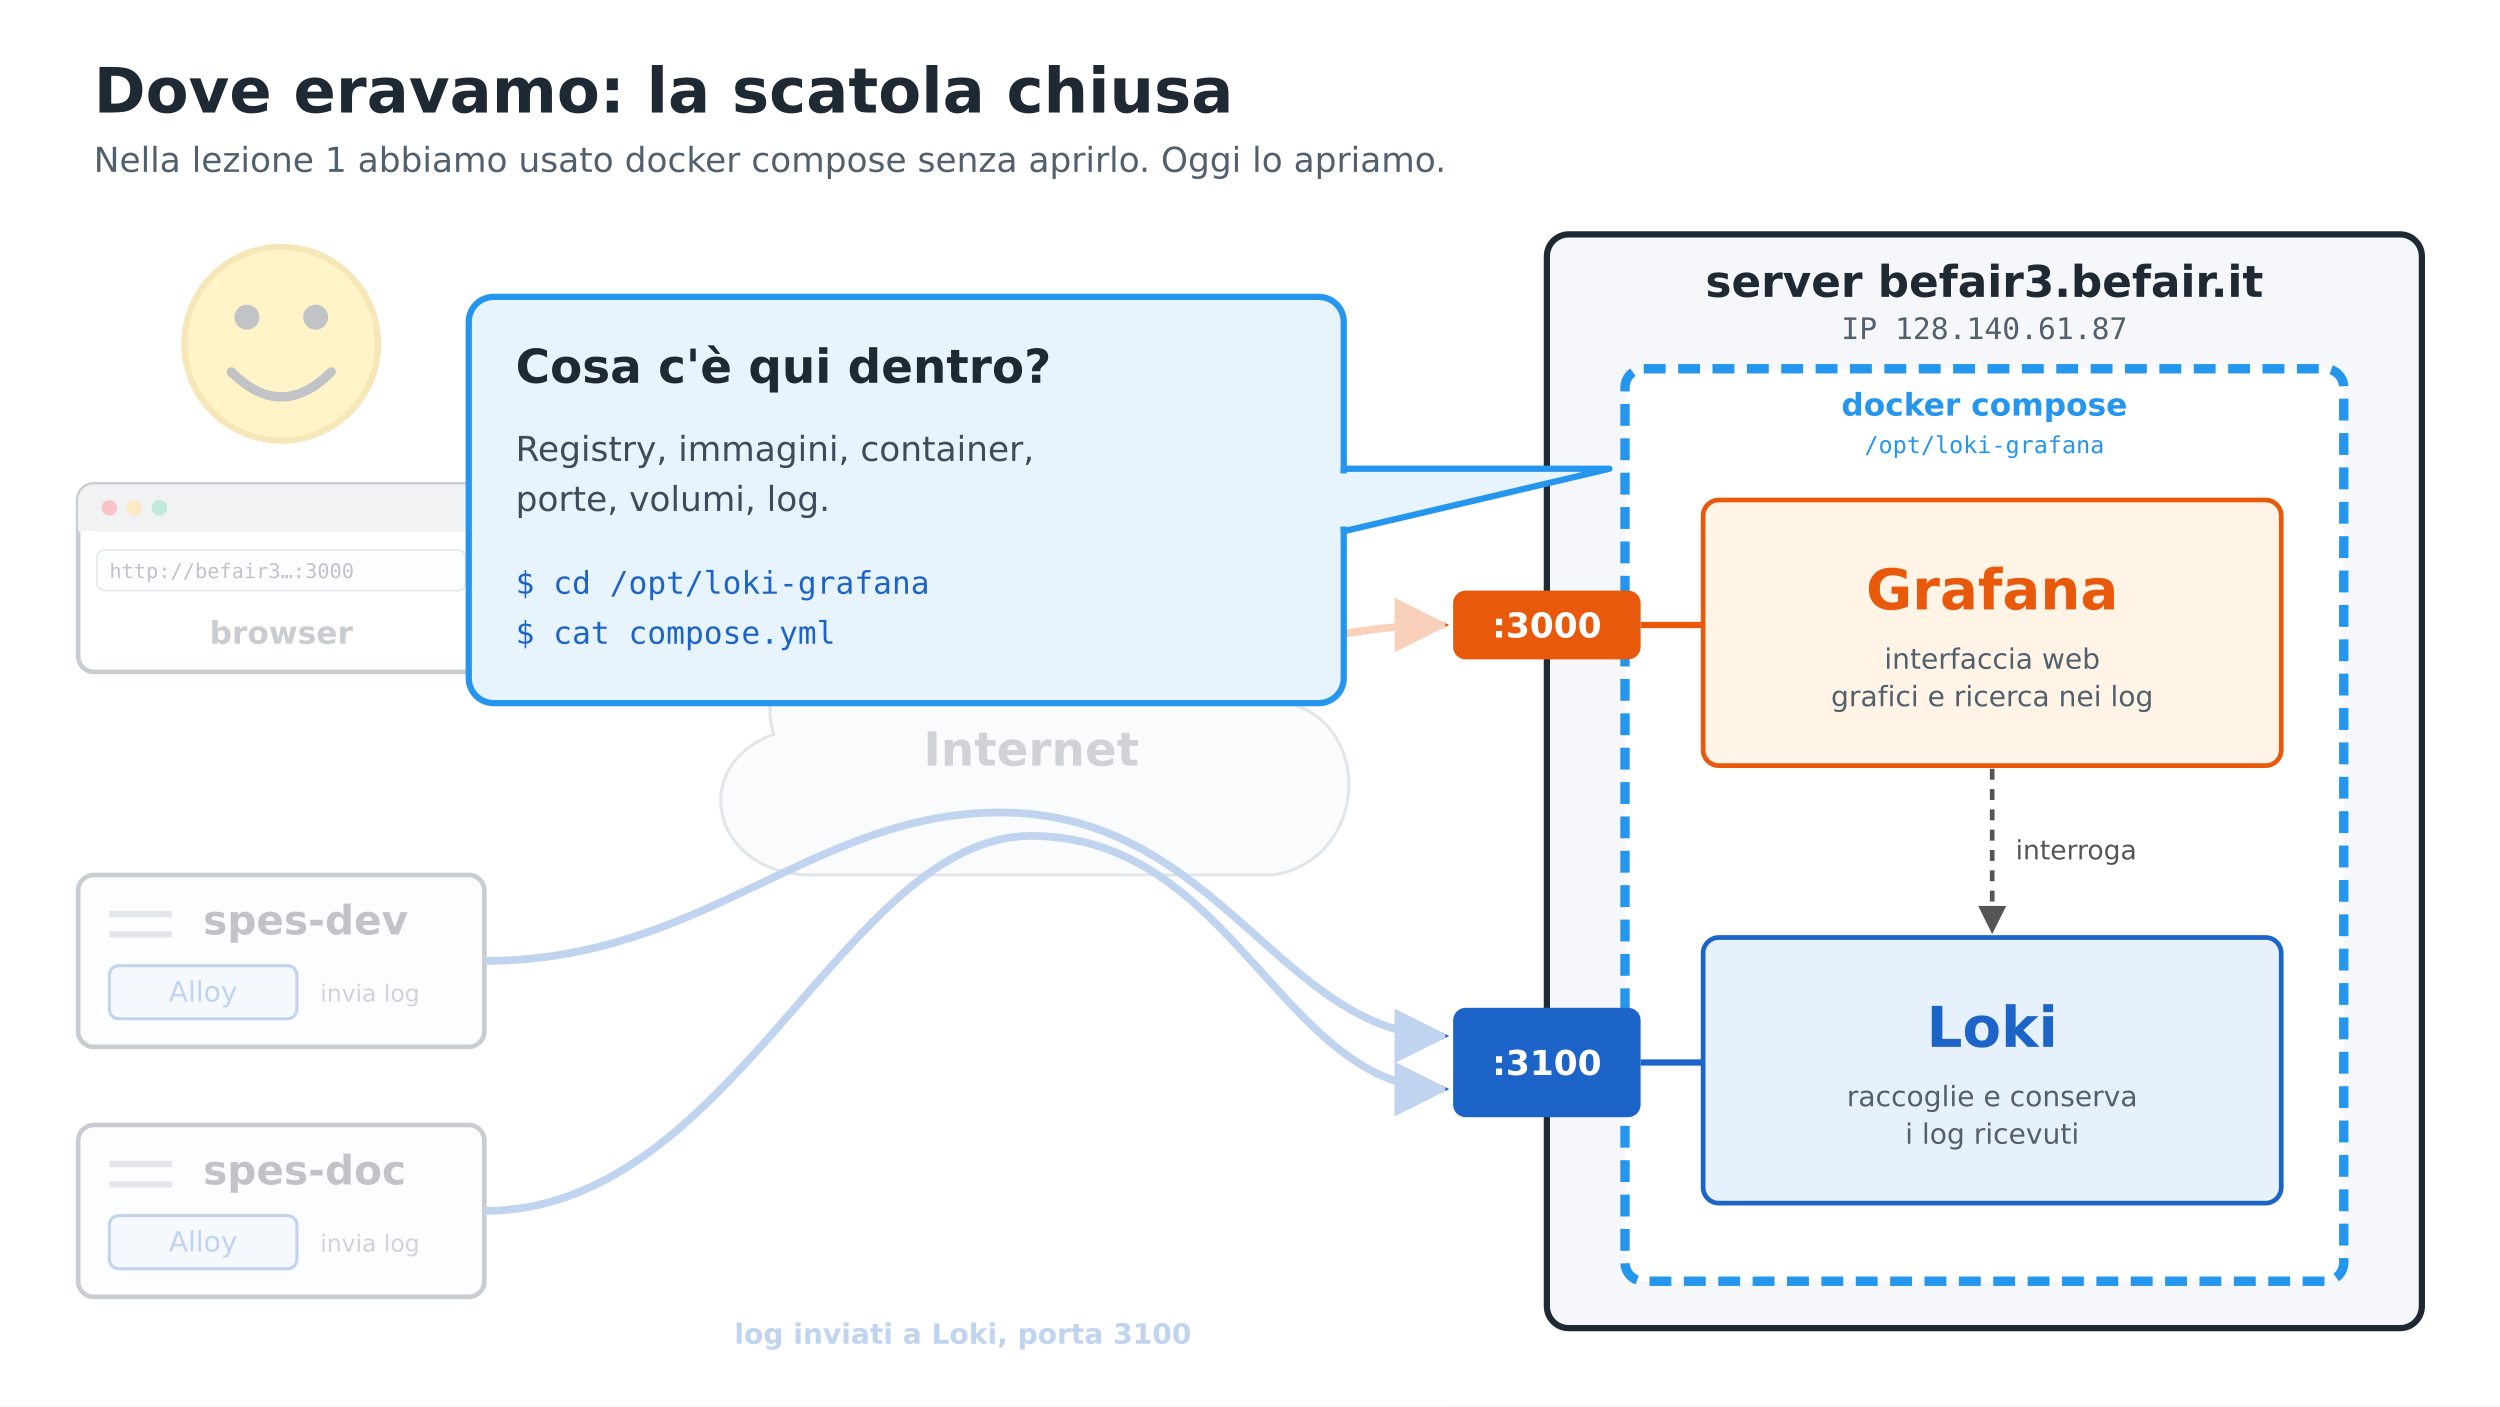
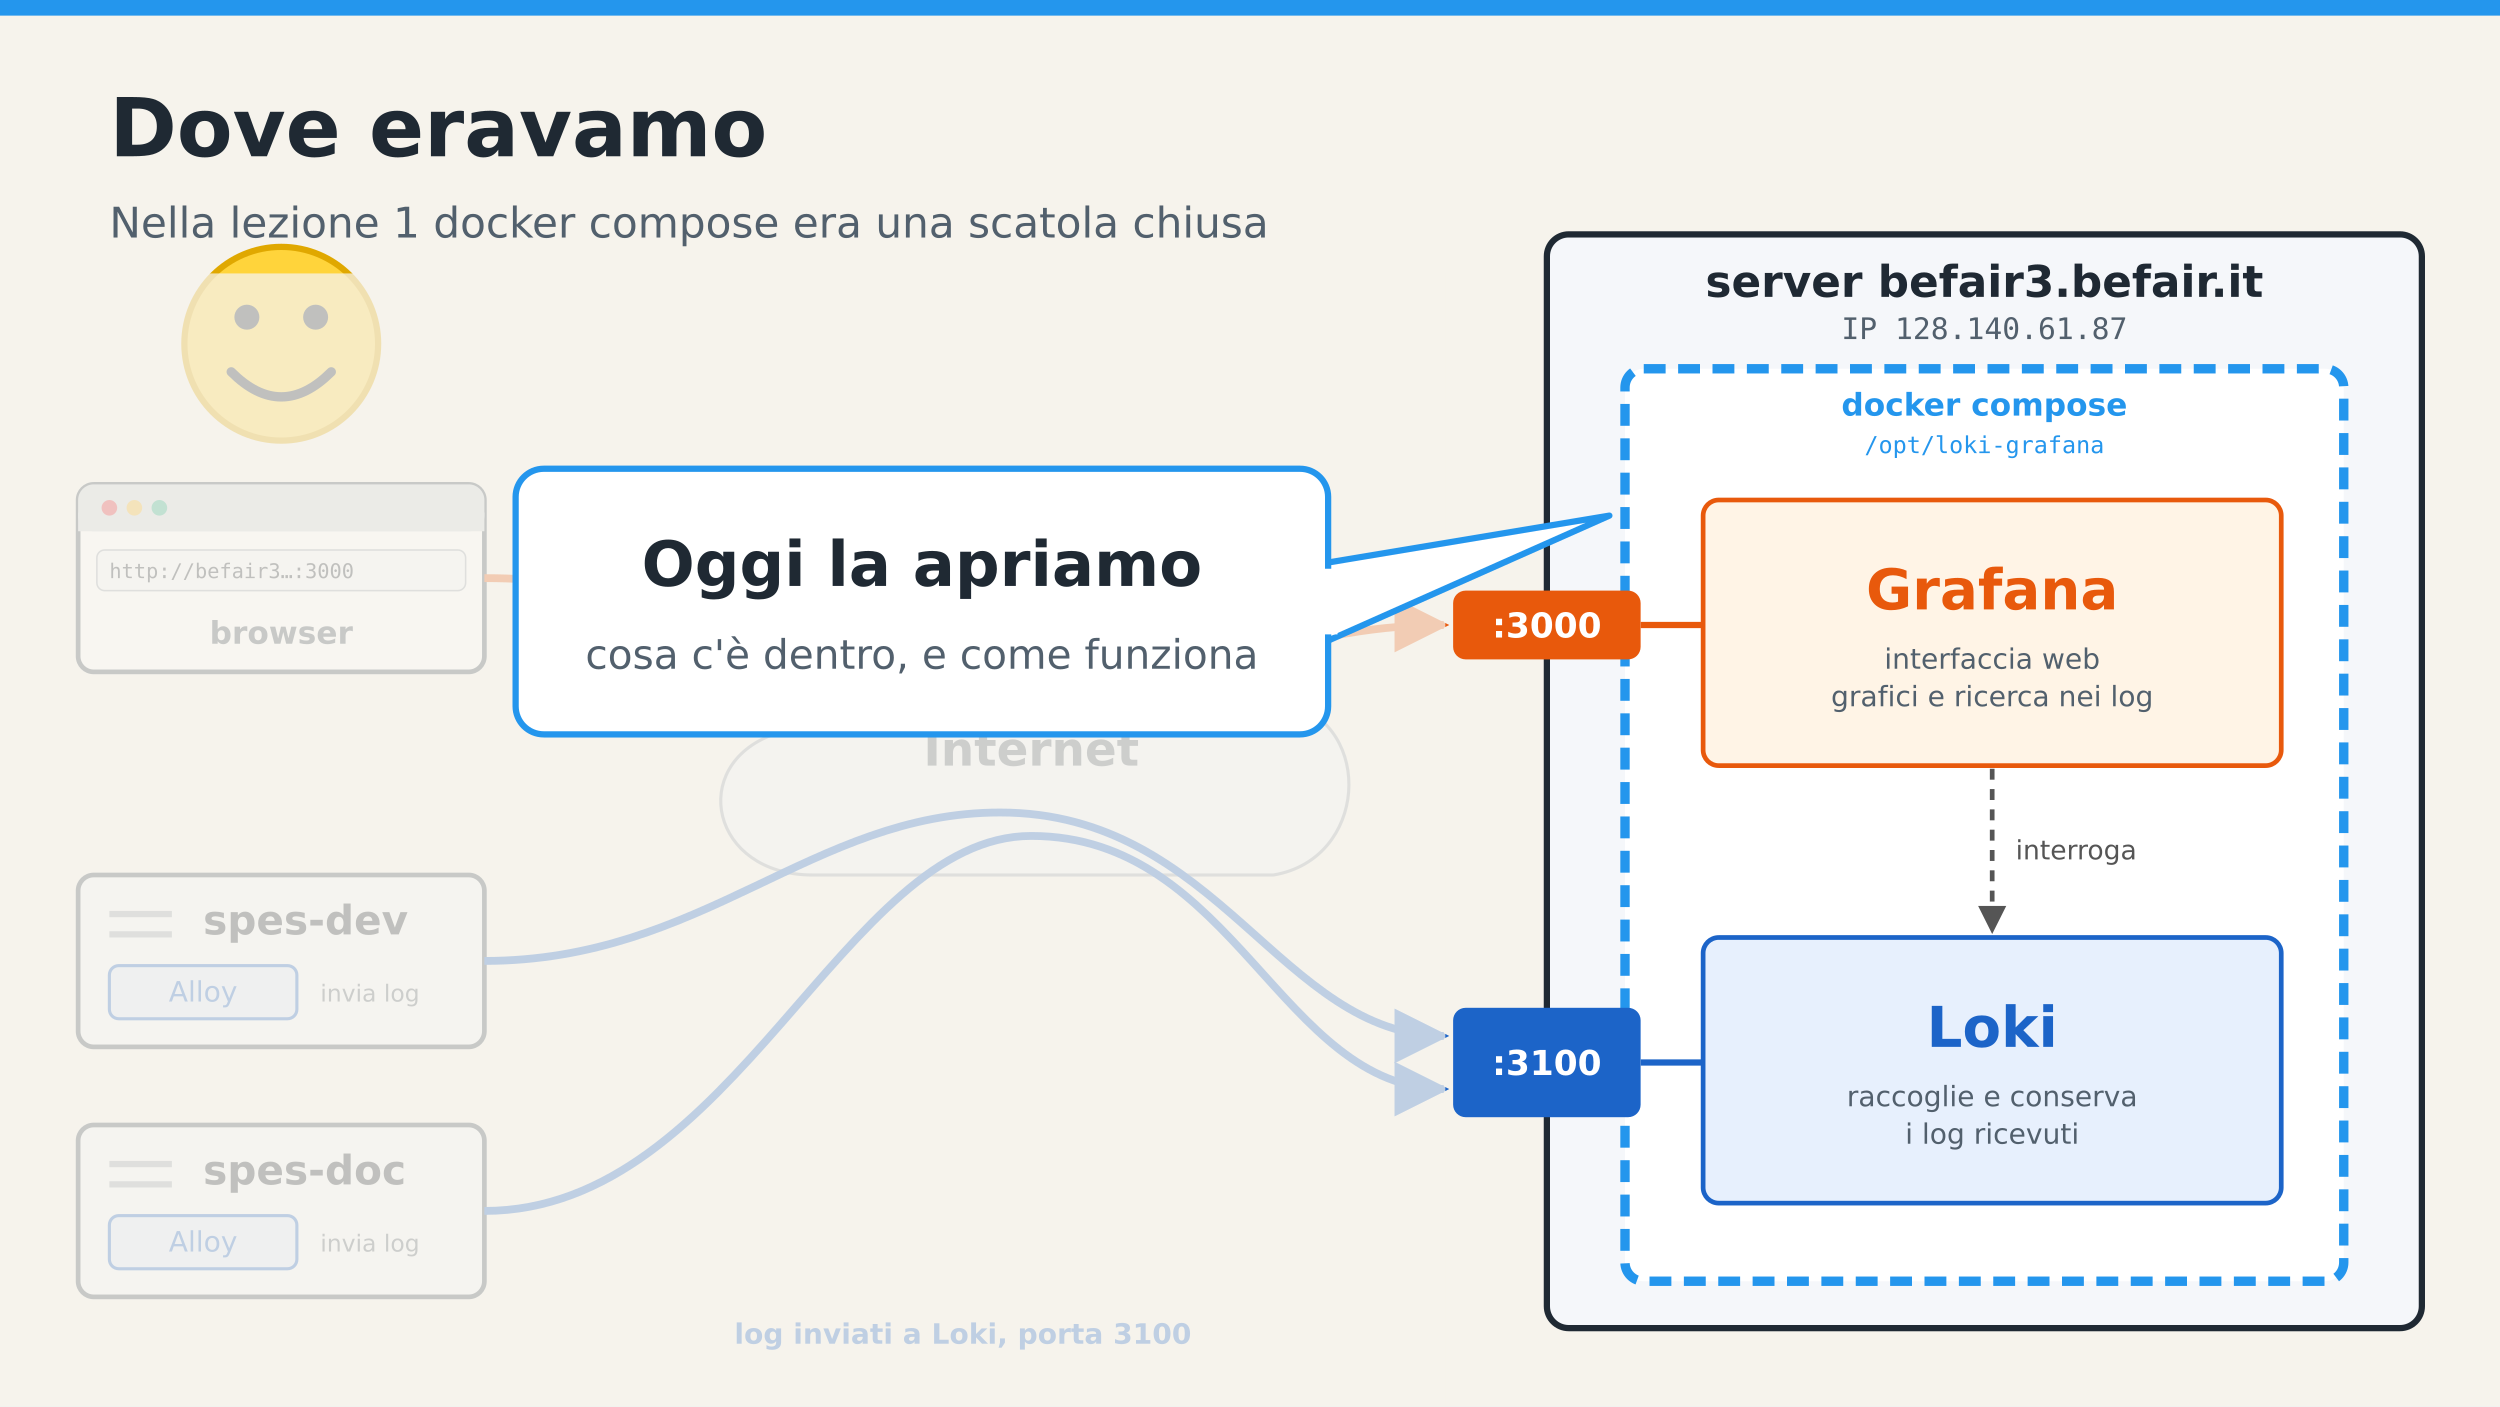
<svg xmlns="http://www.w3.org/2000/svg" viewBox="0 0 1600 900" width="1600" height="900" font-family="DejaVu Sans, Arial, sans-serif">
  <defs>
    <marker id="arrO" viewBox="0 0 10 10" refX="9" refY="5" markerWidth="7" markerHeight="7" orient="auto-start-reverse">
      <path d="M0,0 L10,5 L0,10 z" fill="#E8590C" />
    </marker>
    <marker id="arrB" viewBox="0 0 10 10" refX="9" refY="5" markerWidth="7" markerHeight="7" orient="auto-start-reverse">
      <path d="M0,0 L10,5 L0,10 z" fill="#1C64C8" />
    </marker>
    <marker id="arrG" viewBox="0 0 10 10" refX="9" refY="5" markerWidth="6" markerHeight="6" orient="auto-start-reverse">
      <path d="M0,0 L10,5 L0,10 z" fill="#555" />
    </marker>
  </defs>
-   <rect width="1600" height="900" fill="#FFFFFF" />
-   <text x="60" y="72" font-size="40" font-weight="bold" fill="#1F2933">Dove eravamo: la scatola chiusa</text>
-   <text x="60" y="110" font-size="22" fill="#52606D">Nella lezione 1 abbiamo usato docker compose senza aprirlo. Oggi lo apriamo.</text>
+   <rect width="1600" height="900" fill="#F6F3EC" />
+   <rect x="0" y="0" width="1600" height="10" fill="#2496ED" />
+   <text x="70" y="100" font-size="52" font-weight="bold" fill="#1F2933">Dove eravamo</text>
+   <text x="70" y="152" font-size="27" fill="#52606D">Nella lezione 1 docker compose era una scatola chiusa</text>
  <g fill="#EEF2F7" stroke="#9AA5B1" stroke-width="2">
    <path d="M520,560 C455,560 440,490 495,470 C480,415 545,385 590,410 C610,355 700,350 725,400 C770,370 835,395 825,450 C880,465 875,550 815,560 Z" />
  </g>
  <text x="660" y="490" font-size="30" font-weight="bold" fill="#52606D" text-anchor="middle">Internet</text>
  <g>
    <circle cx="180" cy="220" r="62" fill="#FFD43B" stroke="#E0A800" stroke-width="4" />
    <circle cx="158" cy="203" r="8" fill="#1F2933" />
    <circle cx="202" cy="203" r="8" fill="#1F2933" />
    <path d="M148,238 Q180,270 212,238" fill="none" stroke="#1F2933" stroke-width="6" stroke-linecap="round" />
  </g>
  <g>
    <rect x="50" y="310" width="260" height="120" rx="10" fill="#FFFFFF" stroke="#3E4C59" stroke-width="3" />
    <rect x="50" y="310" width="260" height="30" rx="10" fill="#CBD2D9" />
    <rect x="50" y="328" width="260" height="12" fill="#CBD2D9" />
    <circle cx="70" cy="325" r="5" fill="#E12D39" />
    <circle cx="86" cy="325" r="5" fill="#F0B429" />
    <circle cx="102" cy="325" r="5" fill="#27AB83" />
    <rect x="62" y="352" width="236" height="26" rx="5" fill="#F5F7FA" stroke="#9AA5B1" />
    <text x="70" y="370" font-size="13" font-family="DejaVu Sans Mono, monospace" fill="#1F2933">http://befair3…:3000</text>
    <text x="180" y="412" font-size="20" font-weight="bold" fill="#3E4C59" text-anchor="middle">browser</text>
  </g>
  <g>
    <rect x="50" y="560" width="260" height="110" rx="10" fill="#F5F7FA" stroke="#3E4C59" stroke-width="3" />
    <line x1="70" y1="585" x2="110" y2="585" stroke="#9AA5B1" stroke-width="4" />
    <line x1="70" y1="598" x2="110" y2="598" stroke="#9AA5B1" stroke-width="4" />
    <text x="130" y="598" font-size="26" font-weight="bold" fill="#1F2933">spes-dev</text>
    <rect x="70" y="618" width="120" height="34" rx="6" fill="#DCE8FA" stroke="#1C64C8" stroke-width="2" />
    <text x="130" y="641" font-size="18" fill="#1C64C8" text-anchor="middle">Alloy</text>
    <text x="205" y="641" font-size="15" fill="#52606D">invia log</text>
    <rect x="50" y="720" width="260" height="110" rx="10" fill="#F5F7FA" stroke="#3E4C59" stroke-width="3" />
    <line x1="70" y1="745" x2="110" y2="745" stroke="#9AA5B1" stroke-width="4" />
    <line x1="70" y1="758" x2="110" y2="758" stroke="#9AA5B1" stroke-width="4" />
    <text x="130" y="758" font-size="26" font-weight="bold" fill="#1F2933">spes-doc</text>
    <rect x="70" y="778" width="120" height="34" rx="6" fill="#DCE8FA" stroke="#1C64C8" stroke-width="2" />
    <text x="130" y="801" font-size="18" fill="#1C64C8" text-anchor="middle">Alloy</text>
    <text x="205" y="801" font-size="15" fill="#52606D">invia log</text>
  </g>
  <g>
    <rect x="990" y="150" width="560" height="700" rx="14" fill="#F5F7FA" stroke="#1F2933" stroke-width="4" />
    <text x="1270" y="190" font-size="28" font-weight="bold" fill="#1F2933" text-anchor="middle">server befair3.befair.it</text>
    <text x="1270" y="217" font-size="19" fill="#52606D" text-anchor="middle" font-family="DejaVu Sans Mono, monospace">IP 128.140.61.87</text>
    <rect x="1040" y="236" width="460" height="584" rx="12" fill="#FFFFFF" stroke="#2496ED" stroke-width="6" stroke-dasharray="14 8" />
    <text x="1270" y="266" font-size="20" fill="#2496ED" text-anchor="middle" font-weight="bold">docker compose</text>
    <text x="1270" y="290" font-size="15" fill="#2496ED" text-anchor="middle" font-family="DejaVu Sans Mono, monospace">/opt/loki-grafana</text>
    <rect x="1090" y="320" width="370" height="170" rx="10" fill="#FFF4E6" stroke="#E8590C" stroke-width="3" />
    <text x="1275" y="390" font-size="36" font-weight="bold" fill="#E8590C" text-anchor="middle">Grafana</text>
    <text x="1275" y="428" font-size="18" fill="#52606D" text-anchor="middle">interfaccia web</text>
    <text x="1275" y="452" font-size="18" fill="#52606D" text-anchor="middle">grafici e ricerca nei log</text>
    <rect x="1090" y="600" width="370" height="170" rx="10" fill="#E7F0FD" stroke="#1C64C8" stroke-width="3" />
    <text x="1275" y="670" font-size="36" font-weight="bold" fill="#1C64C8" text-anchor="middle">Loki</text>
    <text x="1275" y="708" font-size="18" fill="#52606D" text-anchor="middle">raccoglie e conserva</text>
    <text x="1275" y="732" font-size="18" fill="#52606D" text-anchor="middle">i log ricevuti</text>
    <path d="M1275,492 L1275,596" stroke="#555" stroke-width="3" stroke-dasharray="7 6" fill="none" marker-end="url(#arrG)" />
    <text x="1290" y="550" font-size="17" fill="#555">interroga</text>
  </g>
  <g>
    <rect x="930" y="378" width="120" height="44" rx="8" fill="#E8590C" />
    <text x="990" y="408" font-size="22" font-weight="bold" fill="#FFFFFF" text-anchor="middle">:3000</text>
    <rect x="930" y="645" width="120" height="70" rx="8" fill="#1C64C8" />
    <text x="990" y="688" font-size="22" font-weight="bold" fill="#FFFFFF" text-anchor="middle">:3100</text>
    <line x1="1050" y1="400" x2="1090" y2="400" stroke="#E8590C" stroke-width="4" />
    <line x1="1050" y1="680" x2="1090" y2="680" stroke="#1C64C8" stroke-width="4" />
  </g>
  <path d="M310,370 C460,370 520,445 640,445 C760,445 820,400 924,400" fill="none" stroke="#E8590C" stroke-width="5" marker-end="url(#arrO)" />
  <text x="380" y="352" font-size="18" fill="#E8590C" font-weight="bold">HTTP, porta 3000</text>
  <path d="M310,615 C450,615 520,520 640,520 C780,520 820,663 924,663" fill="none" stroke="#1C64C8" stroke-width="5" marker-end="url(#arrB)" />
  <path d="M310,775 C470,775 540,535 660,535 C790,535 820,697 924,697" fill="none" stroke="#1C64C8" stroke-width="5" marker-end="url(#arrB)" />
  <text x="470" y="860" font-size="18" fill="#1C64C8" font-weight="bold">log inviati a Loki, porta 3100</text>
-   <rect x="0" y="130" width="925" height="770" fill="#FFFFFF" opacity="0.72" />
+   <rect x="0" y="175" width="925" height="725" fill="#F6F3EC" opacity="0.75" />
  <g>
-     <rect x="300" y="190" width="560" height="260" rx="16" fill="#E8F4FD" stroke="#2496ED" stroke-width="4" />
-     <path d="M860,300 L1030,300 L860,340 Z" fill="#E8F4FD" stroke="#2496ED" stroke-width="4" stroke-linejoin="round" />
-     <rect x="850" y="303" width="14" height="34" fill="#E8F4FD" />
-     <text x="330" y="245" font-size="30" font-weight="bold" fill="#1F2933">Cosa c'è qui dentro?</text>
-     <text x="330" y="295" font-size="22" fill="#3E4C59">Registry, immagini, container,</text>
-     <text x="330" y="327" font-size="22" fill="#3E4C59">porte, volumi, log.</text>
-     <text x="330" y="380" font-size="20" fill="#1C64C8" font-family="DejaVu Sans Mono, monospace">$ cd /opt/loki-grafana</text>
-     <text x="330" y="412" font-size="20" fill="#1C64C8" font-family="DejaVu Sans Mono, monospace">$ cat compose.yml</text>
+     <rect x="330" y="300" width="520" height="170" rx="18" fill="#FFFFFF" stroke="#2496ED" stroke-width="4" />
+     <path d="M850,360 L1030,330 L850,410 Z" fill="#FFFFFF" stroke="#2496ED" stroke-width="4" stroke-linejoin="round" />
+     <rect x="840" y="364" width="16" height="42" fill="#FFFFFF" />
+     <text x="590" y="375" font-size="40" font-weight="bold" fill="#1F2933" text-anchor="middle">Oggi la apriamo</text>
+     <text x="590" y="428" font-size="26" fill="#52606D" text-anchor="middle">cosa c'è dentro, e come funziona</text>
  </g>
</svg>
